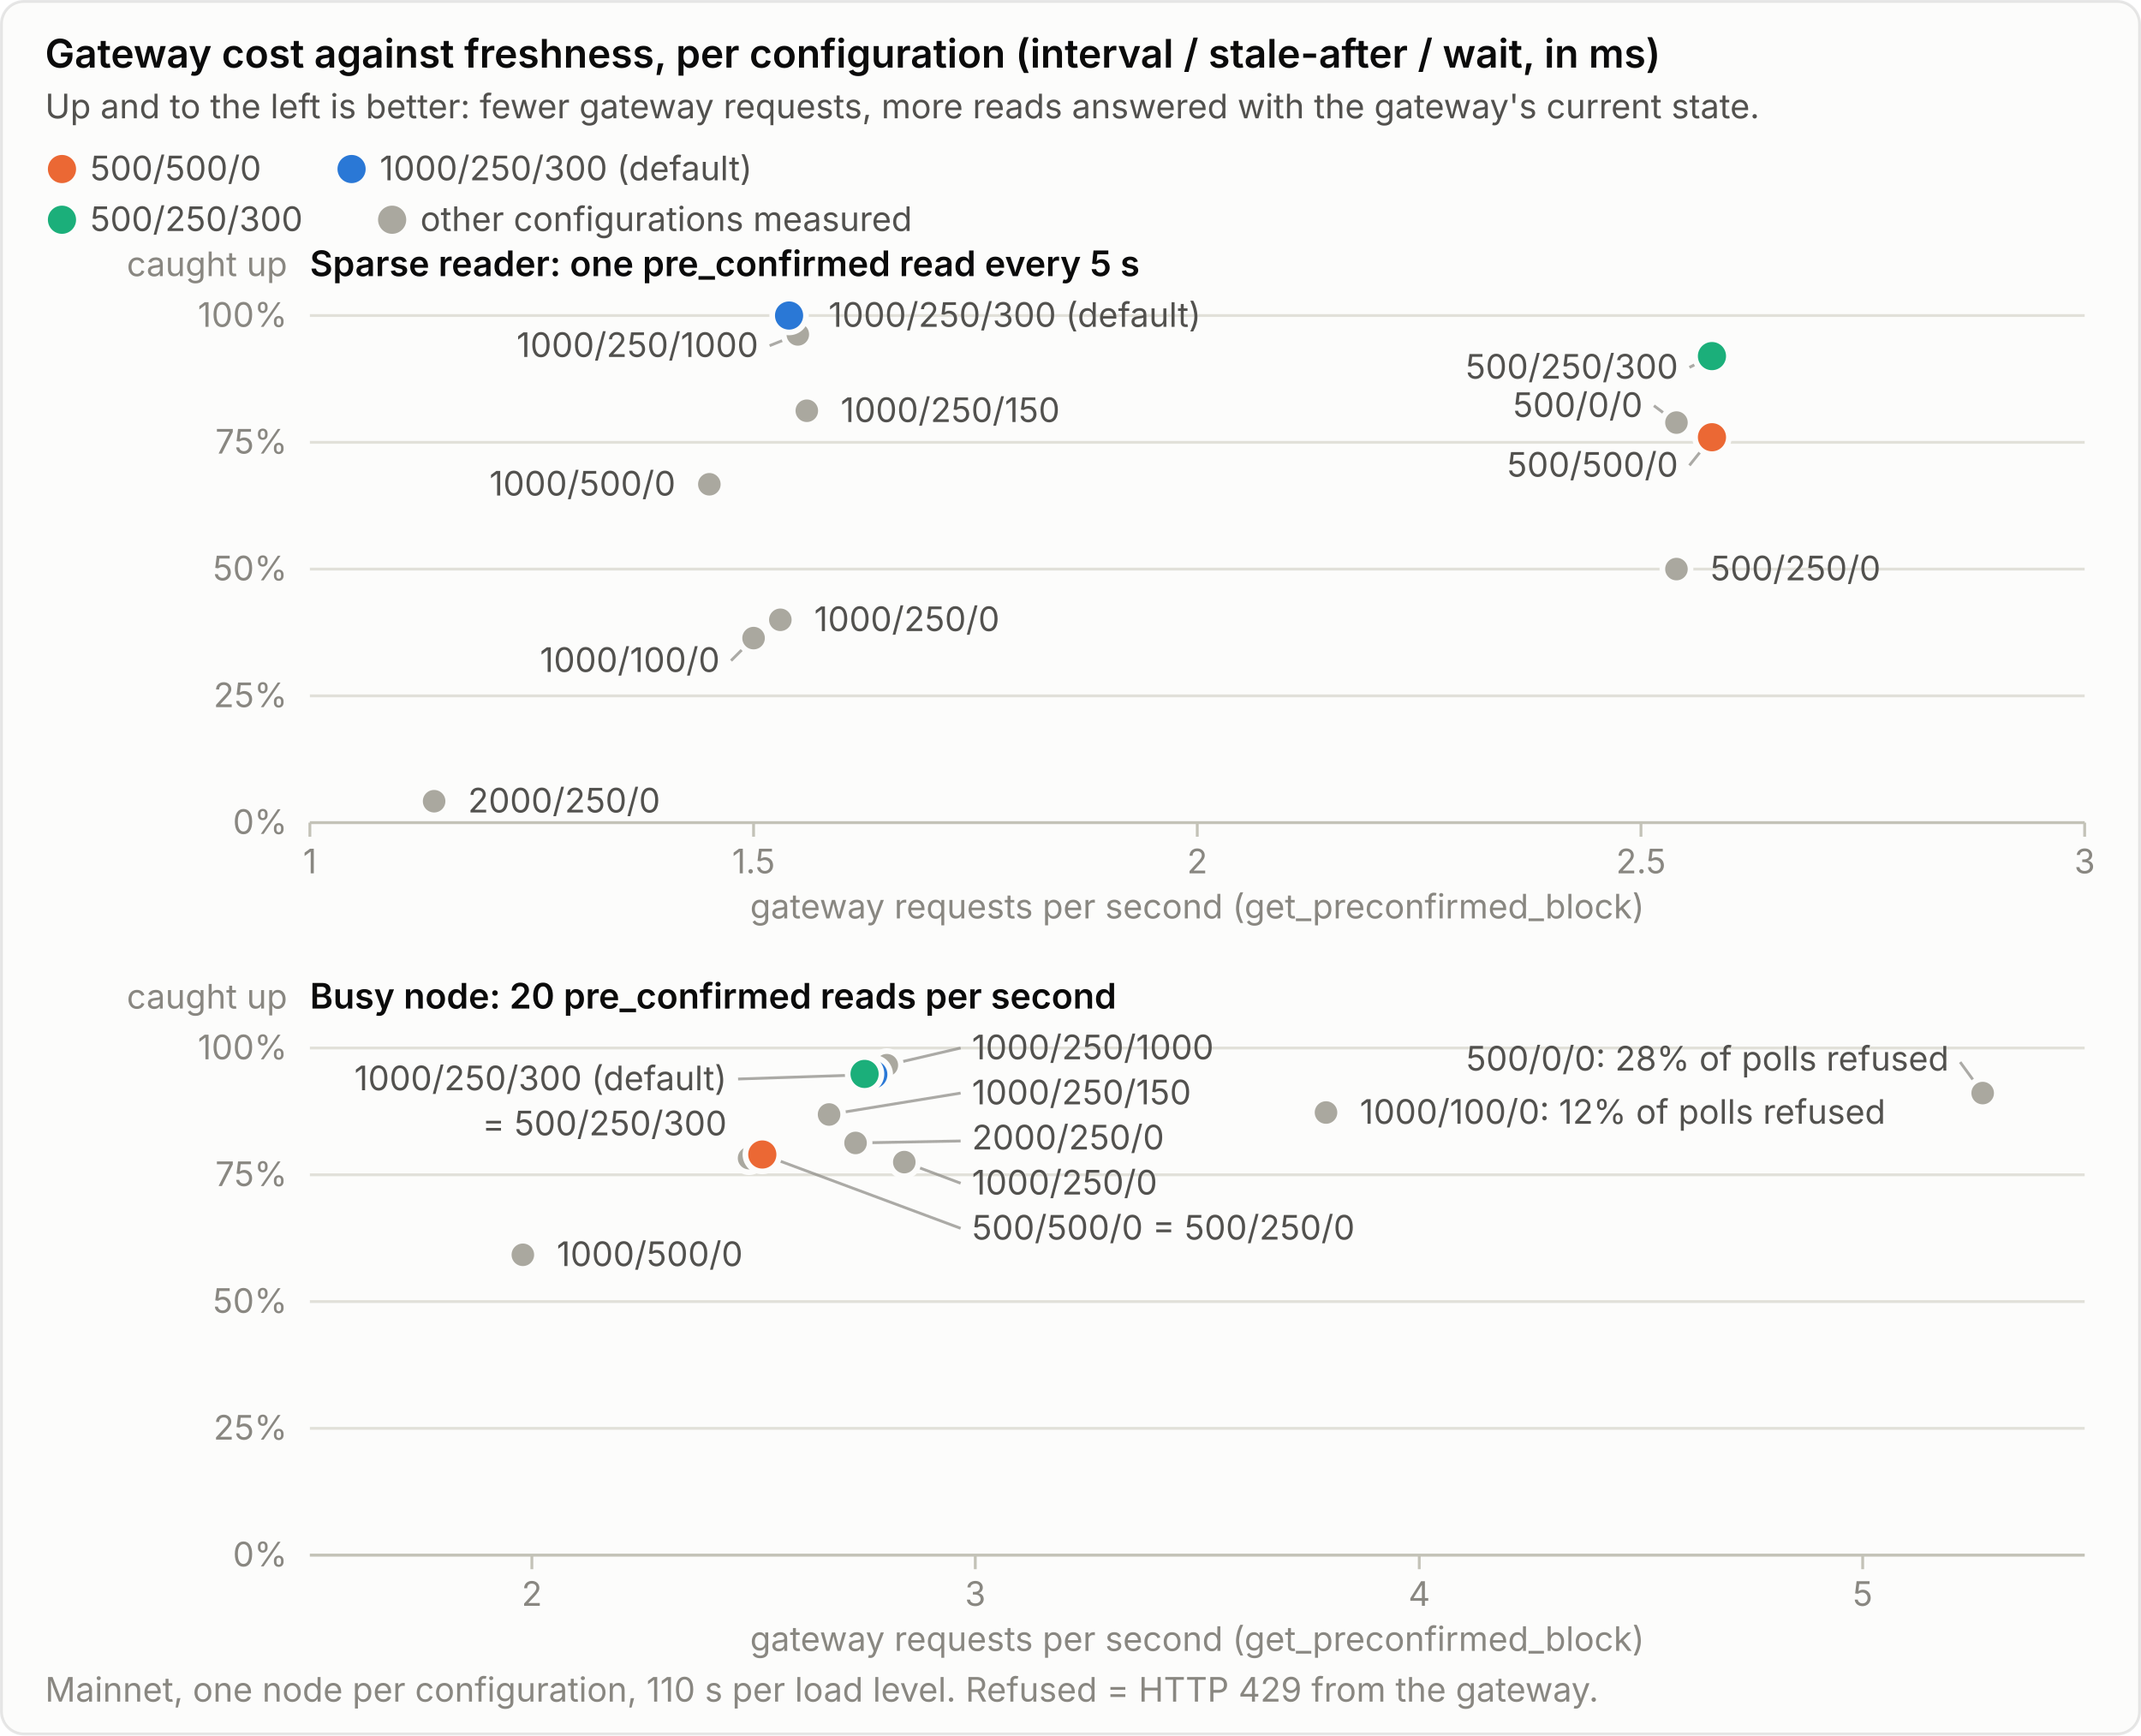
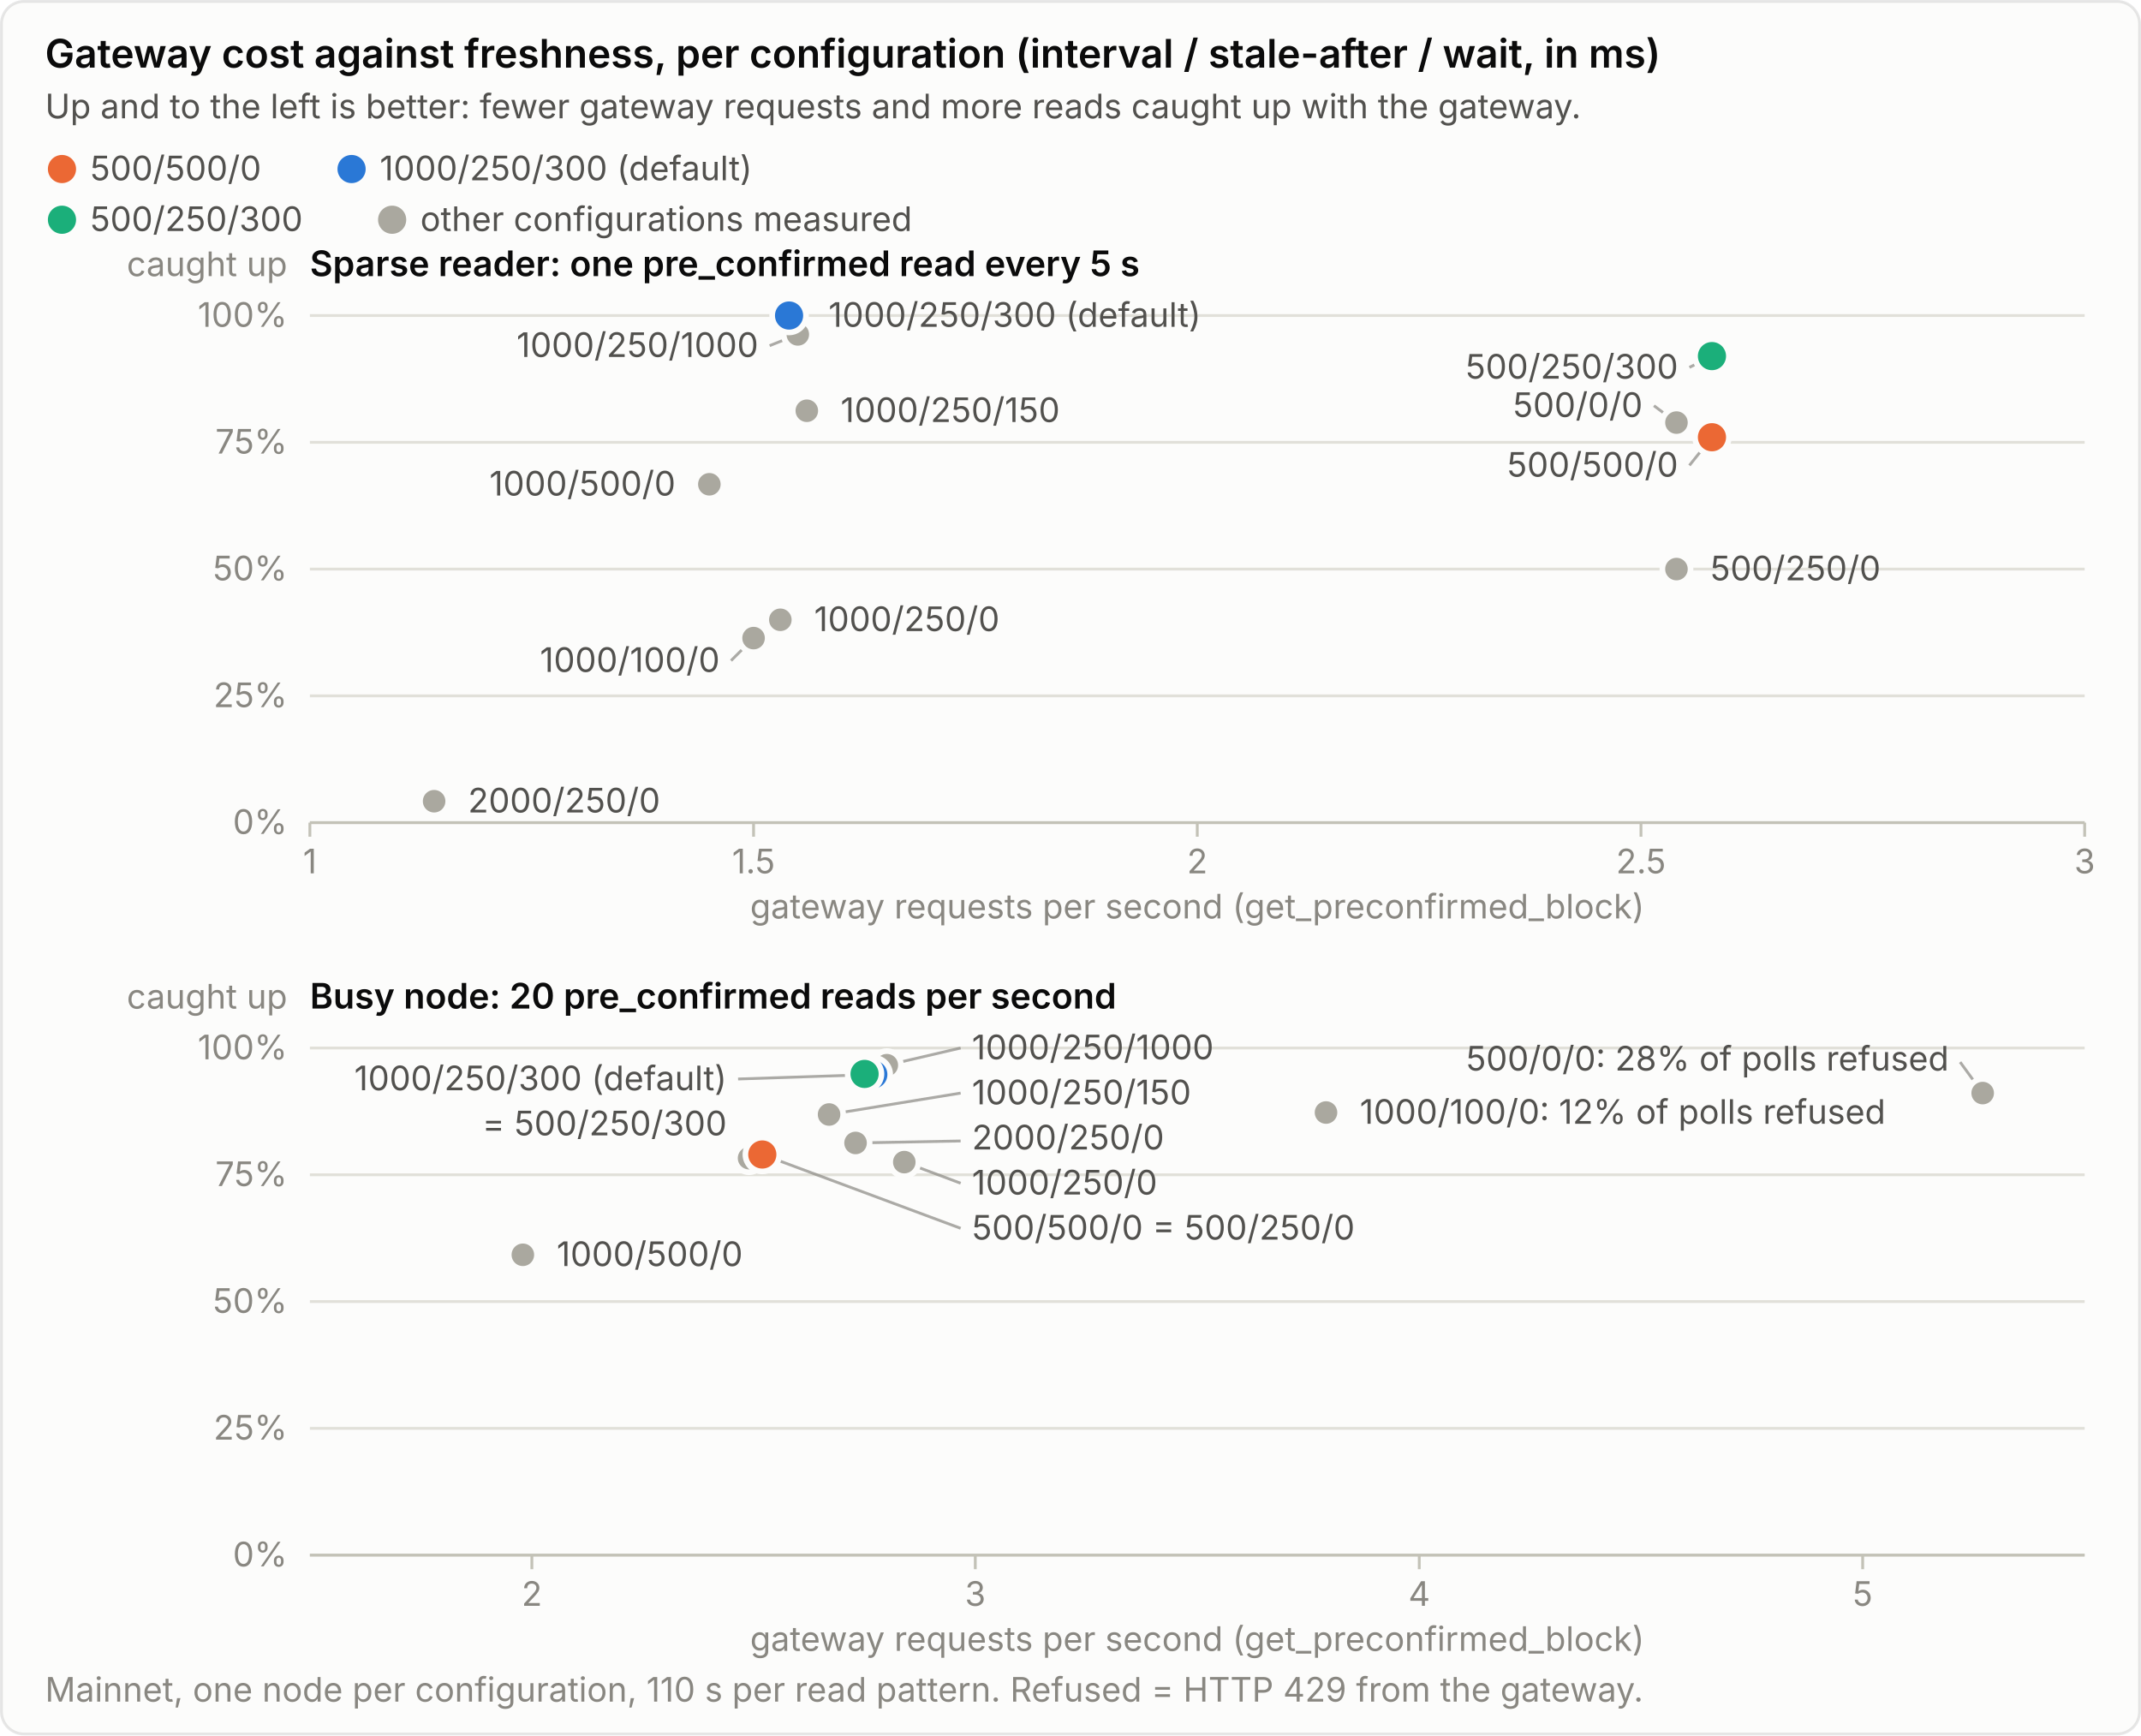
<svg xmlns="http://www.w3.org/2000/svg" viewBox="0 0 760 616" width="760" height="616" font-family="system-ui, -apple-system, 'Segoe UI', sans-serif" role="img" aria-labelledby="title desc">
  <rect x="0.5" y="0.5" width="759" height="615" rx="8" fill="#fcfcfb" stroke="rgba(11,11,11,0.10)" />
  <text x="16.0" y="24.0" font-size="14" fill="#0b0b0b" text-anchor="start" font-weight="600">Gateway cost against freshness, per configuration (interval / stale-after / wait, in ms)</text>
-   <text x="16.0" y="42.0" font-size="12" fill="#52514e" text-anchor="start" font-weight="normal">Up and to the left is better: fewer gateway requests, more reads answered with the gateway's current state.</text>
+   <text x="16.0" y="42.0" font-size="12" fill="#52514e" text-anchor="start" font-weight="normal">Up and to the left is better: fewer gateway requests and more reads caught up with the gateway.</text>
  <circle cx="22" cy="60" r="5" fill="#eb6834" />
  <text x="32.0" y="64.0" font-size="12" fill="#52514e" text-anchor="start" font-weight="normal">500/500/0</text>
  <circle cx="124.8" cy="60" r="5" fill="#2a78d6" />
  <text x="134.8" y="64.0" font-size="12" fill="#52514e" text-anchor="start" font-weight="normal">1000/250/300 (default)</text>
  <circle cx="22" cy="78" r="5" fill="#1baf7a" />
  <text x="32.0" y="82.0" font-size="12" fill="#52514e" text-anchor="start" font-weight="normal">500/250/300</text>
  <circle cx="139.2" cy="78" r="5" fill="#aaa89f" />
  <text x="149.2" y="82.0" font-size="12" fill="#52514e" text-anchor="start" font-weight="normal">other configurations measured</text>
  <text x="110.0" y="98.0" font-size="12.5" fill="#0b0b0b" text-anchor="start" font-weight="600">Sparse reader: one pre_confirmed read every 5 s</text>
  <line x1="110" y1="292.0" x2="740" y2="292.0" stroke="#e1e0d9" />
  <text x="102.0" y="296.0" font-size="12" fill="#898781" text-anchor="end" font-weight="normal">0%</text>
  <line x1="110" y1="247.0" x2="740" y2="247.0" stroke="#e1e0d9" />
  <text x="102.0" y="251.0" font-size="12" fill="#898781" text-anchor="end" font-weight="normal">25%</text>
  <line x1="110" y1="202.0" x2="740" y2="202.0" stroke="#e1e0d9" />
  <text x="102.0" y="206.0" font-size="12" fill="#898781" text-anchor="end" font-weight="normal">50%</text>
  <line x1="110" y1="157.0" x2="740" y2="157.0" stroke="#e1e0d9" />
  <text x="102.0" y="161.0" font-size="12" fill="#898781" text-anchor="end" font-weight="normal">75%</text>
  <line x1="110" y1="112.0" x2="740" y2="112.0" stroke="#e1e0d9" />
  <text x="102.0" y="116.0" font-size="12" fill="#898781" text-anchor="end" font-weight="normal">100%</text>
  <line x1="110" y1="292.0" x2="740" y2="292.0" stroke="#c3c2b7" />
  <line x1="110.0" y1="292.0" x2="110.0" y2="297.0" stroke="#c3c2b7" />
  <text x="110.0" y="310.0" font-size="12" fill="#898781" text-anchor="middle" font-weight="normal">1</text>
  <line x1="267.5" y1="292.0" x2="267.5" y2="297.0" stroke="#c3c2b7" />
  <text x="267.5" y="310.0" font-size="12" fill="#898781" text-anchor="middle" font-weight="normal">1.5</text>
  <line x1="425.0" y1="292.0" x2="425.0" y2="297.0" stroke="#c3c2b7" />
  <text x="425.0" y="310.0" font-size="12" fill="#898781" text-anchor="middle" font-weight="normal">2</text>
  <line x1="582.5" y1="292.0" x2="582.5" y2="297.0" stroke="#c3c2b7" />
  <text x="582.5" y="310.0" font-size="12" fill="#898781" text-anchor="middle" font-weight="normal">2.5</text>
  <line x1="740.0" y1="292.0" x2="740.0" y2="297.0" stroke="#c3c2b7" />
  <text x="740.0" y="310.0" font-size="12" fill="#898781" text-anchor="middle" font-weight="normal">3</text>
  <text x="425.0" y="326.0" font-size="12" fill="#898781" text-anchor="middle" font-weight="normal">gateway requests per second (get_preconfirmed_block)</text>
  <text x="102.0" y="98.0" font-size="12" fill="#898781" text-anchor="end" font-weight="normal">caught up</text>
  <line x1="259.5" y1="234.5" x2="267.5" y2="226.5" stroke="#898781" stroke-width="1" opacity="0.7" />
  <line x1="273.2" y1="122.7" x2="283.2" y2="118.7" stroke="#898781" stroke-width="1" opacity="0.7" />
  <line x1="599.7" y1="165.2" x2="607.7" y2="155.2" stroke="#898781" stroke-width="1" opacity="0.7" />
  <line x1="587.1" y1="144.0" x2="595.1" y2="150.0" stroke="#898781" stroke-width="1" opacity="0.7" />
  <line x1="599.7" y1="130.4" x2="607.7" y2="126.4" stroke="#898781" stroke-width="1" opacity="0.7" />
  <circle cx="595.1" cy="150.0" r="5" fill="#aaa89f" stroke="#fcfcfb" stroke-width="2" />
  <circle cx="595.1" cy="202.0" r="5" fill="#aaa89f" stroke="#fcfcfb" stroke-width="2" />
  <circle cx="277.0" cy="220.0" r="5" fill="#aaa89f" stroke="#fcfcfb" stroke-width="2" />
  <circle cx="154.1" cy="284.4" r="5" fill="#aaa89f" stroke="#fcfcfb" stroke-width="2" />
  <circle cx="267.5" cy="226.5" r="5" fill="#aaa89f" stroke="#fcfcfb" stroke-width="2" />
  <circle cx="251.8" cy="171.9" r="5" fill="#aaa89f" stroke="#fcfcfb" stroke-width="2" />
  <circle cx="286.4" cy="145.8" r="5" fill="#aaa89f" stroke="#fcfcfb" stroke-width="2" />
  <circle cx="283.2" cy="118.7" r="5" fill="#aaa89f" stroke="#fcfcfb" stroke-width="2" />
  <circle cx="607.7" cy="155.2" r="6" fill="#eb6834" stroke="#fcfcfb" stroke-width="2" />
  <circle cx="280.1" cy="112.0" r="6" fill="#2a78d6" stroke="#fcfcfb" stroke-width="2" />
  <circle cx="607.7" cy="126.4" r="6" fill="#1baf7a" stroke="#fcfcfb" stroke-width="2" />
  <text x="166.1" y="288.4" font-size="12" fill="#52514e" text-anchor="start" font-weight="normal">2000/250/0</text>
  <text x="239.8" y="175.9" font-size="12" fill="#52514e" text-anchor="end" font-weight="normal">1000/500/0</text>
  <text x="255.5" y="238.5" font-size="12" fill="#52514e" text-anchor="end" font-weight="normal">1000/100/0</text>
  <text x="289.0" y="224.0" font-size="12" fill="#52514e" text-anchor="start" font-weight="normal">1000/250/0</text>
  <text x="298.4" y="149.8" font-size="12" fill="#52514e" text-anchor="start" font-weight="normal">1000/250/150</text>
  <text x="294.1" y="116.0" font-size="12" fill="#52514e" text-anchor="start" font-weight="normal">1000/250/300 (default)</text>
  <text x="269.2" y="126.7" font-size="12" fill="#52514e" text-anchor="end" font-weight="normal">1000/250/1000</text>
  <text x="595.7" y="169.2" font-size="12" fill="#52514e" text-anchor="end" font-weight="normal">500/500/0</text>
  <text x="583.1" y="148.0" font-size="12" fill="#52514e" text-anchor="end" font-weight="normal">500/0/0</text>
  <text x="607.1" y="206.0" font-size="12" fill="#52514e" text-anchor="start" font-weight="normal">500/250/0</text>
  <text x="595.7" y="134.4" font-size="12" fill="#52514e" text-anchor="end" font-weight="normal">500/250/300</text>
  <text x="110.0" y="358.0" font-size="12.5" fill="#0b0b0b" text-anchor="start" font-weight="600">Busy node: 20 pre_confirmed reads per second</text>
  <line x1="110" y1="552.0" x2="740" y2="552.0" stroke="#e1e0d9" />
  <text x="102.0" y="556.0" font-size="12" fill="#898781" text-anchor="end" font-weight="normal">0%</text>
  <line x1="110" y1="507.0" x2="740" y2="507.0" stroke="#e1e0d9" />
  <text x="102.0" y="511.0" font-size="12" fill="#898781" text-anchor="end" font-weight="normal">25%</text>
  <line x1="110" y1="462.0" x2="740" y2="462.0" stroke="#e1e0d9" />
  <text x="102.0" y="466.0" font-size="12" fill="#898781" text-anchor="end" font-weight="normal">50%</text>
  <line x1="110" y1="417.0" x2="740" y2="417.0" stroke="#e1e0d9" />
  <text x="102.0" y="421.0" font-size="12" fill="#898781" text-anchor="end" font-weight="normal">75%</text>
  <line x1="110" y1="372.0" x2="740" y2="372.0" stroke="#e1e0d9" />
  <text x="102.0" y="376.0" font-size="12" fill="#898781" text-anchor="end" font-weight="normal">100%</text>
  <line x1="110" y1="552.0" x2="740" y2="552.0" stroke="#c3c2b7" />
  <line x1="188.8" y1="552.0" x2="188.8" y2="557.0" stroke="#c3c2b7" />
  <text x="188.8" y="570.0" font-size="12" fill="#898781" text-anchor="middle" font-weight="normal">2</text>
  <line x1="346.2" y1="552.0" x2="346.2" y2="557.0" stroke="#c3c2b7" />
  <text x="346.2" y="570.0" font-size="12" fill="#898781" text-anchor="middle" font-weight="normal">3</text>
  <line x1="503.8" y1="552.0" x2="503.8" y2="557.0" stroke="#c3c2b7" />
  <text x="503.8" y="570.0" font-size="12" fill="#898781" text-anchor="middle" font-weight="normal">4</text>
  <line x1="661.2" y1="552.0" x2="661.2" y2="557.0" stroke="#c3c2b7" />
  <text x="661.2" y="570.0" font-size="12" fill="#898781" text-anchor="middle" font-weight="normal">5</text>
  <text x="425.0" y="586.0" font-size="12" fill="#898781" text-anchor="middle" font-weight="normal">gateway requests per second (get_preconfirmed_block)</text>
  <text x="102.0" y="358.0" font-size="12" fill="#898781" text-anchor="end" font-weight="normal">caught up</text>
  <line x1="262.0" y1="383.0" x2="310.0" y2="381.4" stroke="#898781" stroke-width="1" opacity="0.7" />
  <line x1="341.0" y1="372.0" x2="314.8" y2="378.1" stroke="#898781" stroke-width="1" opacity="0.7" />
  <line x1="341.0" y1="388.0" x2="294.3" y2="395.6" stroke="#898781" stroke-width="1" opacity="0.7" />
  <line x1="341.0" y1="405.0" x2="303.7" y2="405.7" stroke="#898781" stroke-width="1" opacity="0.7" />
  <line x1="341.0" y1="420.0" x2="321.0" y2="412.5" stroke="#898781" stroke-width="1" opacity="0.7" />
  <line x1="341.0" y1="436.0" x2="270.6" y2="409.8" stroke="#898781" stroke-width="1" opacity="0.7" />
  <line x1="695.8" y1="377.0" x2="703.8" y2="388.0" stroke="#898781" stroke-width="1" opacity="0.7" />
  <circle cx="703.8" cy="388.0" r="5" fill="#aaa89f" stroke="#fcfcfb" stroke-width="2" />
  <circle cx="265.9" cy="411.1" r="5" fill="#aaa89f" stroke="#fcfcfb" stroke-width="2" />
  <circle cx="321.0" cy="412.5" r="5" fill="#aaa89f" stroke="#fcfcfb" stroke-width="2" />
  <circle cx="303.7" cy="405.7" r="5" fill="#aaa89f" stroke="#fcfcfb" stroke-width="2" />
  <circle cx="470.7" cy="394.9" r="5" fill="#aaa89f" stroke="#fcfcfb" stroke-width="2" />
  <circle cx="185.6" cy="445.4" r="5" fill="#aaa89f" stroke="#fcfcfb" stroke-width="2" />
  <circle cx="294.3" cy="395.6" r="5" fill="#aaa89f" stroke="#fcfcfb" stroke-width="2" />
  <circle cx="314.8" cy="378.1" r="5" fill="#aaa89f" stroke="#fcfcfb" stroke-width="2" />
  <circle cx="270.6" cy="409.8" r="6" fill="#eb6834" stroke="#fcfcfb" stroke-width="2" />
  <circle cx="310.0" cy="381.4" r="6" fill="#2a78d6" stroke="#fcfcfb" stroke-width="2" />
  <circle cx="306.9" cy="381.2" r="6" fill="#1baf7a" stroke="#fcfcfb" stroke-width="2" />
  <text x="197.6" y="449.4" font-size="12" fill="#52514e" text-anchor="start" font-weight="normal">1000/500/0</text>
  <text x="258.0" y="387.0" font-size="12" fill="#52514e" text-anchor="end" font-weight="normal">1000/250/300 (default)</text>
  <text x="258.0" y="403.0" font-size="12" fill="#52514e" text-anchor="end" font-weight="normal">= 500/250/300</text>
  <text x="345.0" y="376.0" font-size="12" fill="#52514e" text-anchor="start" font-weight="normal">1000/250/1000</text>
  <text x="345.0" y="392.0" font-size="12" fill="#52514e" text-anchor="start" font-weight="normal">1000/250/150</text>
  <text x="345.0" y="408.0" font-size="12" fill="#52514e" text-anchor="start" font-weight="normal">2000/250/0</text>
  <text x="345.0" y="424.0" font-size="12" fill="#52514e" text-anchor="start" font-weight="normal">1000/250/0</text>
  <text x="345.0" y="440.0" font-size="12" fill="#52514e" text-anchor="start" font-weight="normal">500/500/0 = 500/250/0</text>
  <text x="482.7" y="398.9" font-size="12" fill="#52514e" text-anchor="start" font-weight="normal">1000/100/0: 12% of polls refused</text>
  <text x="691.8" y="380.0" font-size="12" fill="#52514e" text-anchor="end" font-weight="normal">500/0/0: 28% of polls refused</text>
-   <text x="16.0" y="604.0" font-size="12" fill="#898781" text-anchor="start" font-weight="normal">Mainnet, one node per configuration, 110 s per load level. Refused = HTTP 429 from the gateway.</text>
+   <text x="16.0" y="604.0" font-size="12" fill="#898781" text-anchor="start" font-weight="normal">Mainnet, one node per configuration, 110 s per read pattern. Refused = HTTP 429 from the gateway.</text>
</svg>
